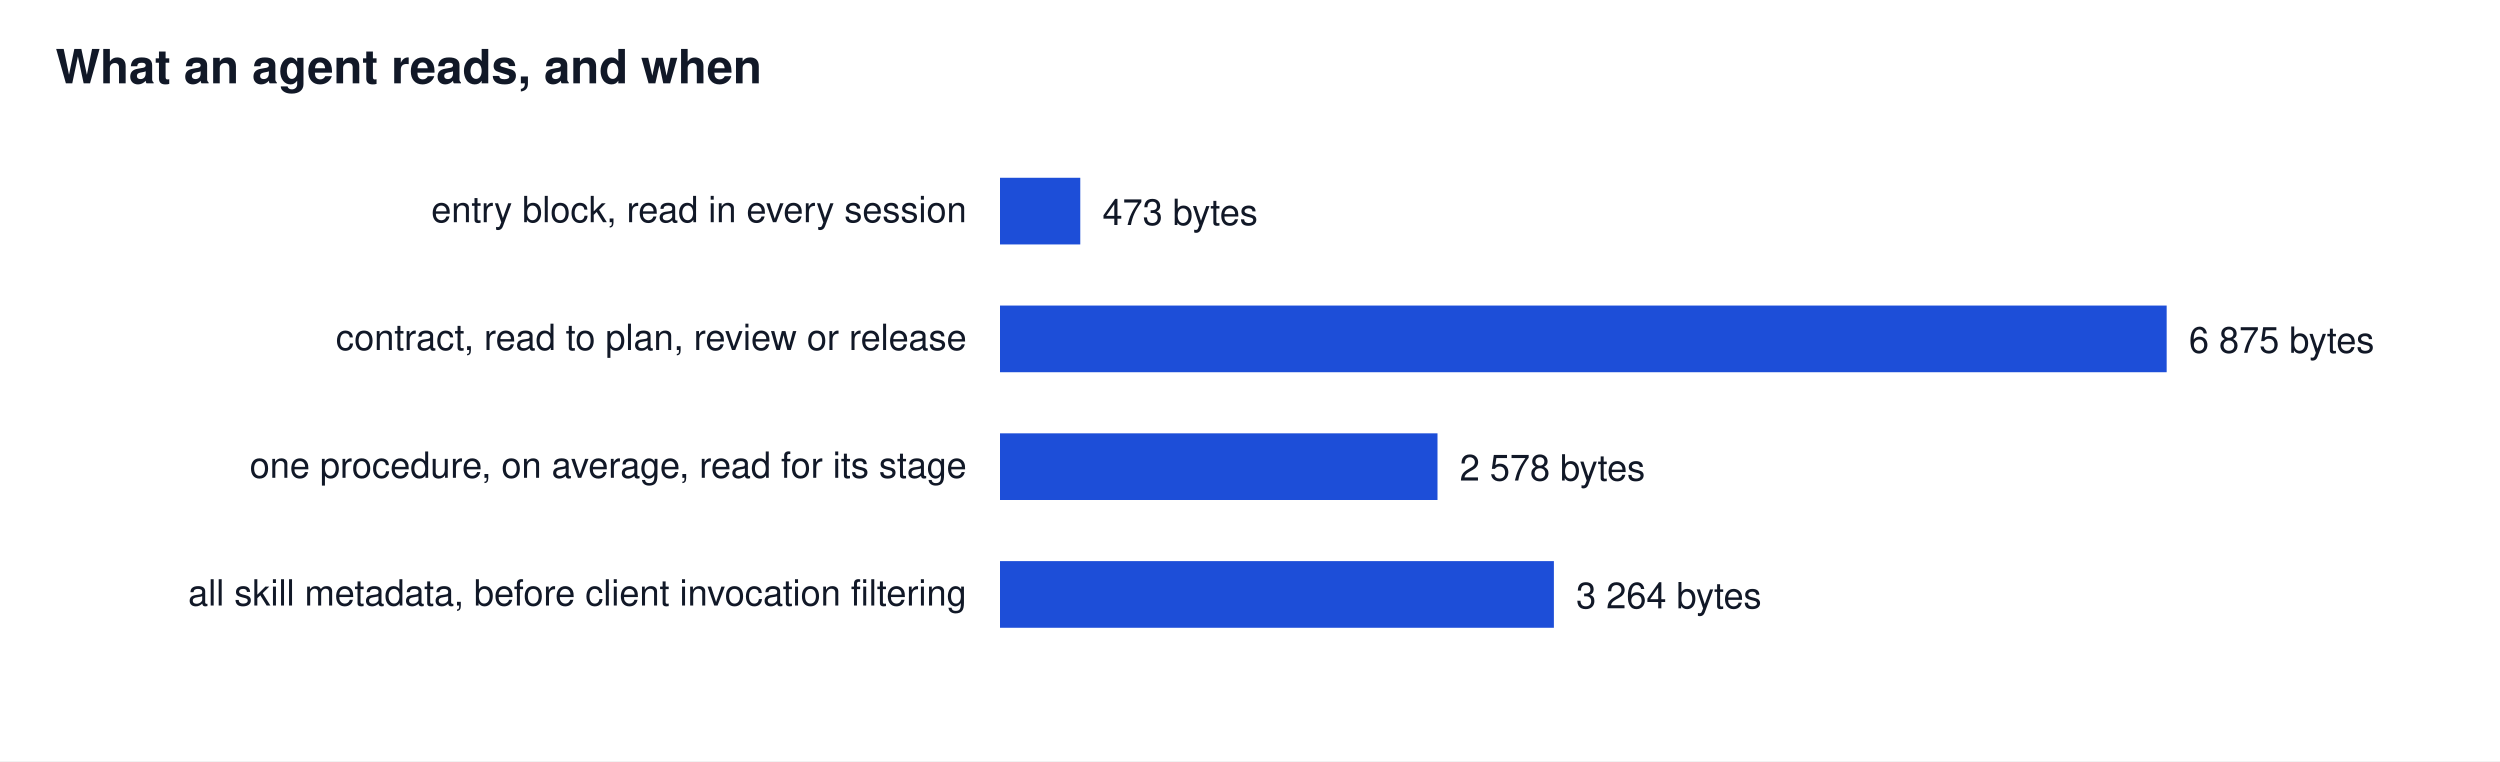
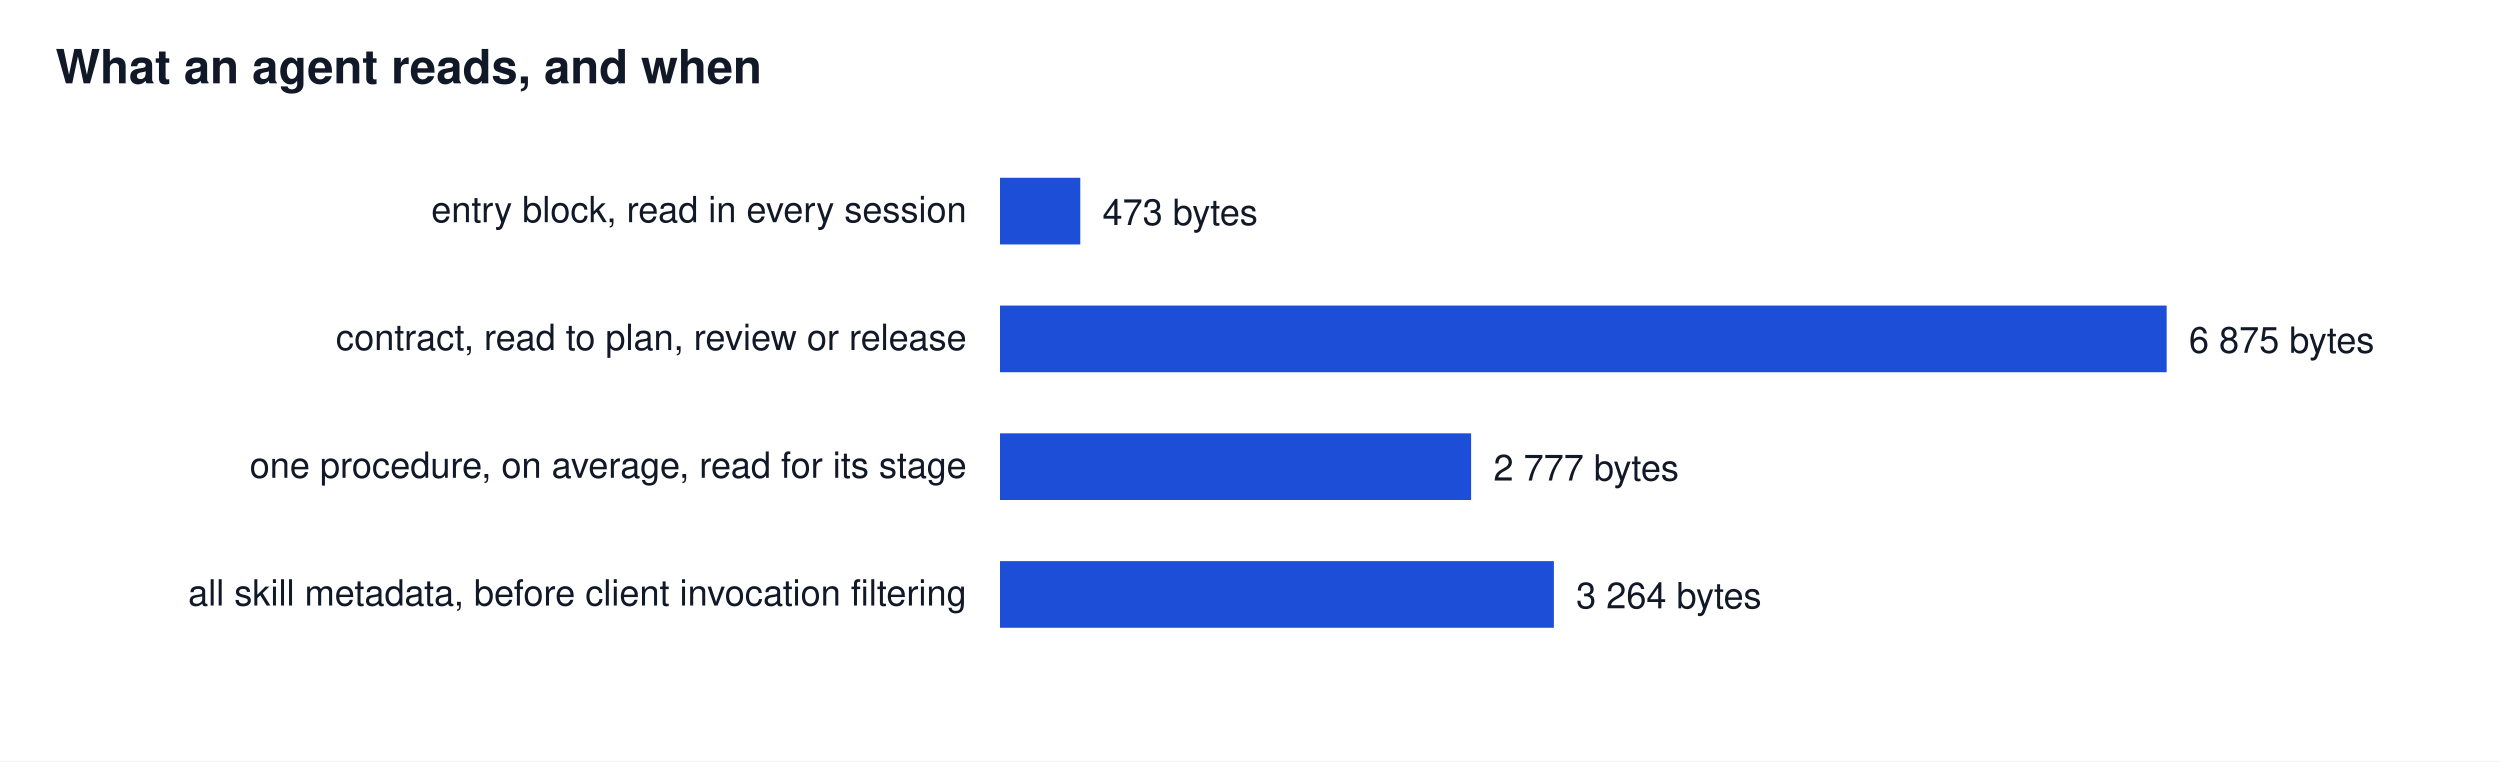
<svg xmlns="http://www.w3.org/2000/svg" viewBox="0 0 900 274" width="900" height="274" role="img" aria-labelledby="title desc" font-family="Helvetica, Arial, sans-serif">
  <rect width="900" height="274" fill="#ffffff" />
  <text x="20" y="30" font-size="17" text-anchor="start" fill="#111827" font-weight="bold">What an agent reads, and when</text>
  <text x="348" y="80" font-size="13" text-anchor="end" fill="#111827" font-weight="normal">entry block, read in every session</text>
  <rect x="360" y="64" width="28.9" height="24" fill="#1d4ed8" />
  <text x="396.896" y="81" font-size="13" text-anchor="start" fill="#111827" font-weight="normal">473 bytes</text>
  <text x="348" y="126" font-size="13" text-anchor="end" fill="#111827" font-weight="normal">contract, read to plan, review or release</text>
  <rect x="360" y="110" width="420.0" height="24" fill="#1d4ed8" />
  <text x="788.0" y="127" font-size="13" text-anchor="start" fill="#111827" font-weight="normal">6 875 bytes</text>
  <text x="348" y="172" font-size="13" text-anchor="end" fill="#111827" font-weight="normal">one procedure, on average, read for its stage</text>
-   <rect x="360" y="156" width="157.5" height="24" fill="#1d4ed8" />
-   <text x="525.492" y="173" font-size="13" text-anchor="start" fill="#111827" font-weight="normal">2 578 bytes</text>
+   <rect x="360" y="156" width="169.6" height="24" fill="#1d4ed8" />
+   <text x="537.649" y="173" font-size="13" text-anchor="start" fill="#111827" font-weight="normal">2 777 bytes</text>
  <text x="348" y="218" font-size="13" text-anchor="end" fill="#111827" font-weight="normal">all skill metadata, before client invocation filtering</text>
  <rect x="360" y="202" width="199.4" height="24" fill="#1d4ed8" />
  <text x="567.401" y="219" font-size="13" text-anchor="start" fill="#111827" font-weight="normal">3 264 bytes</text>
</svg>
